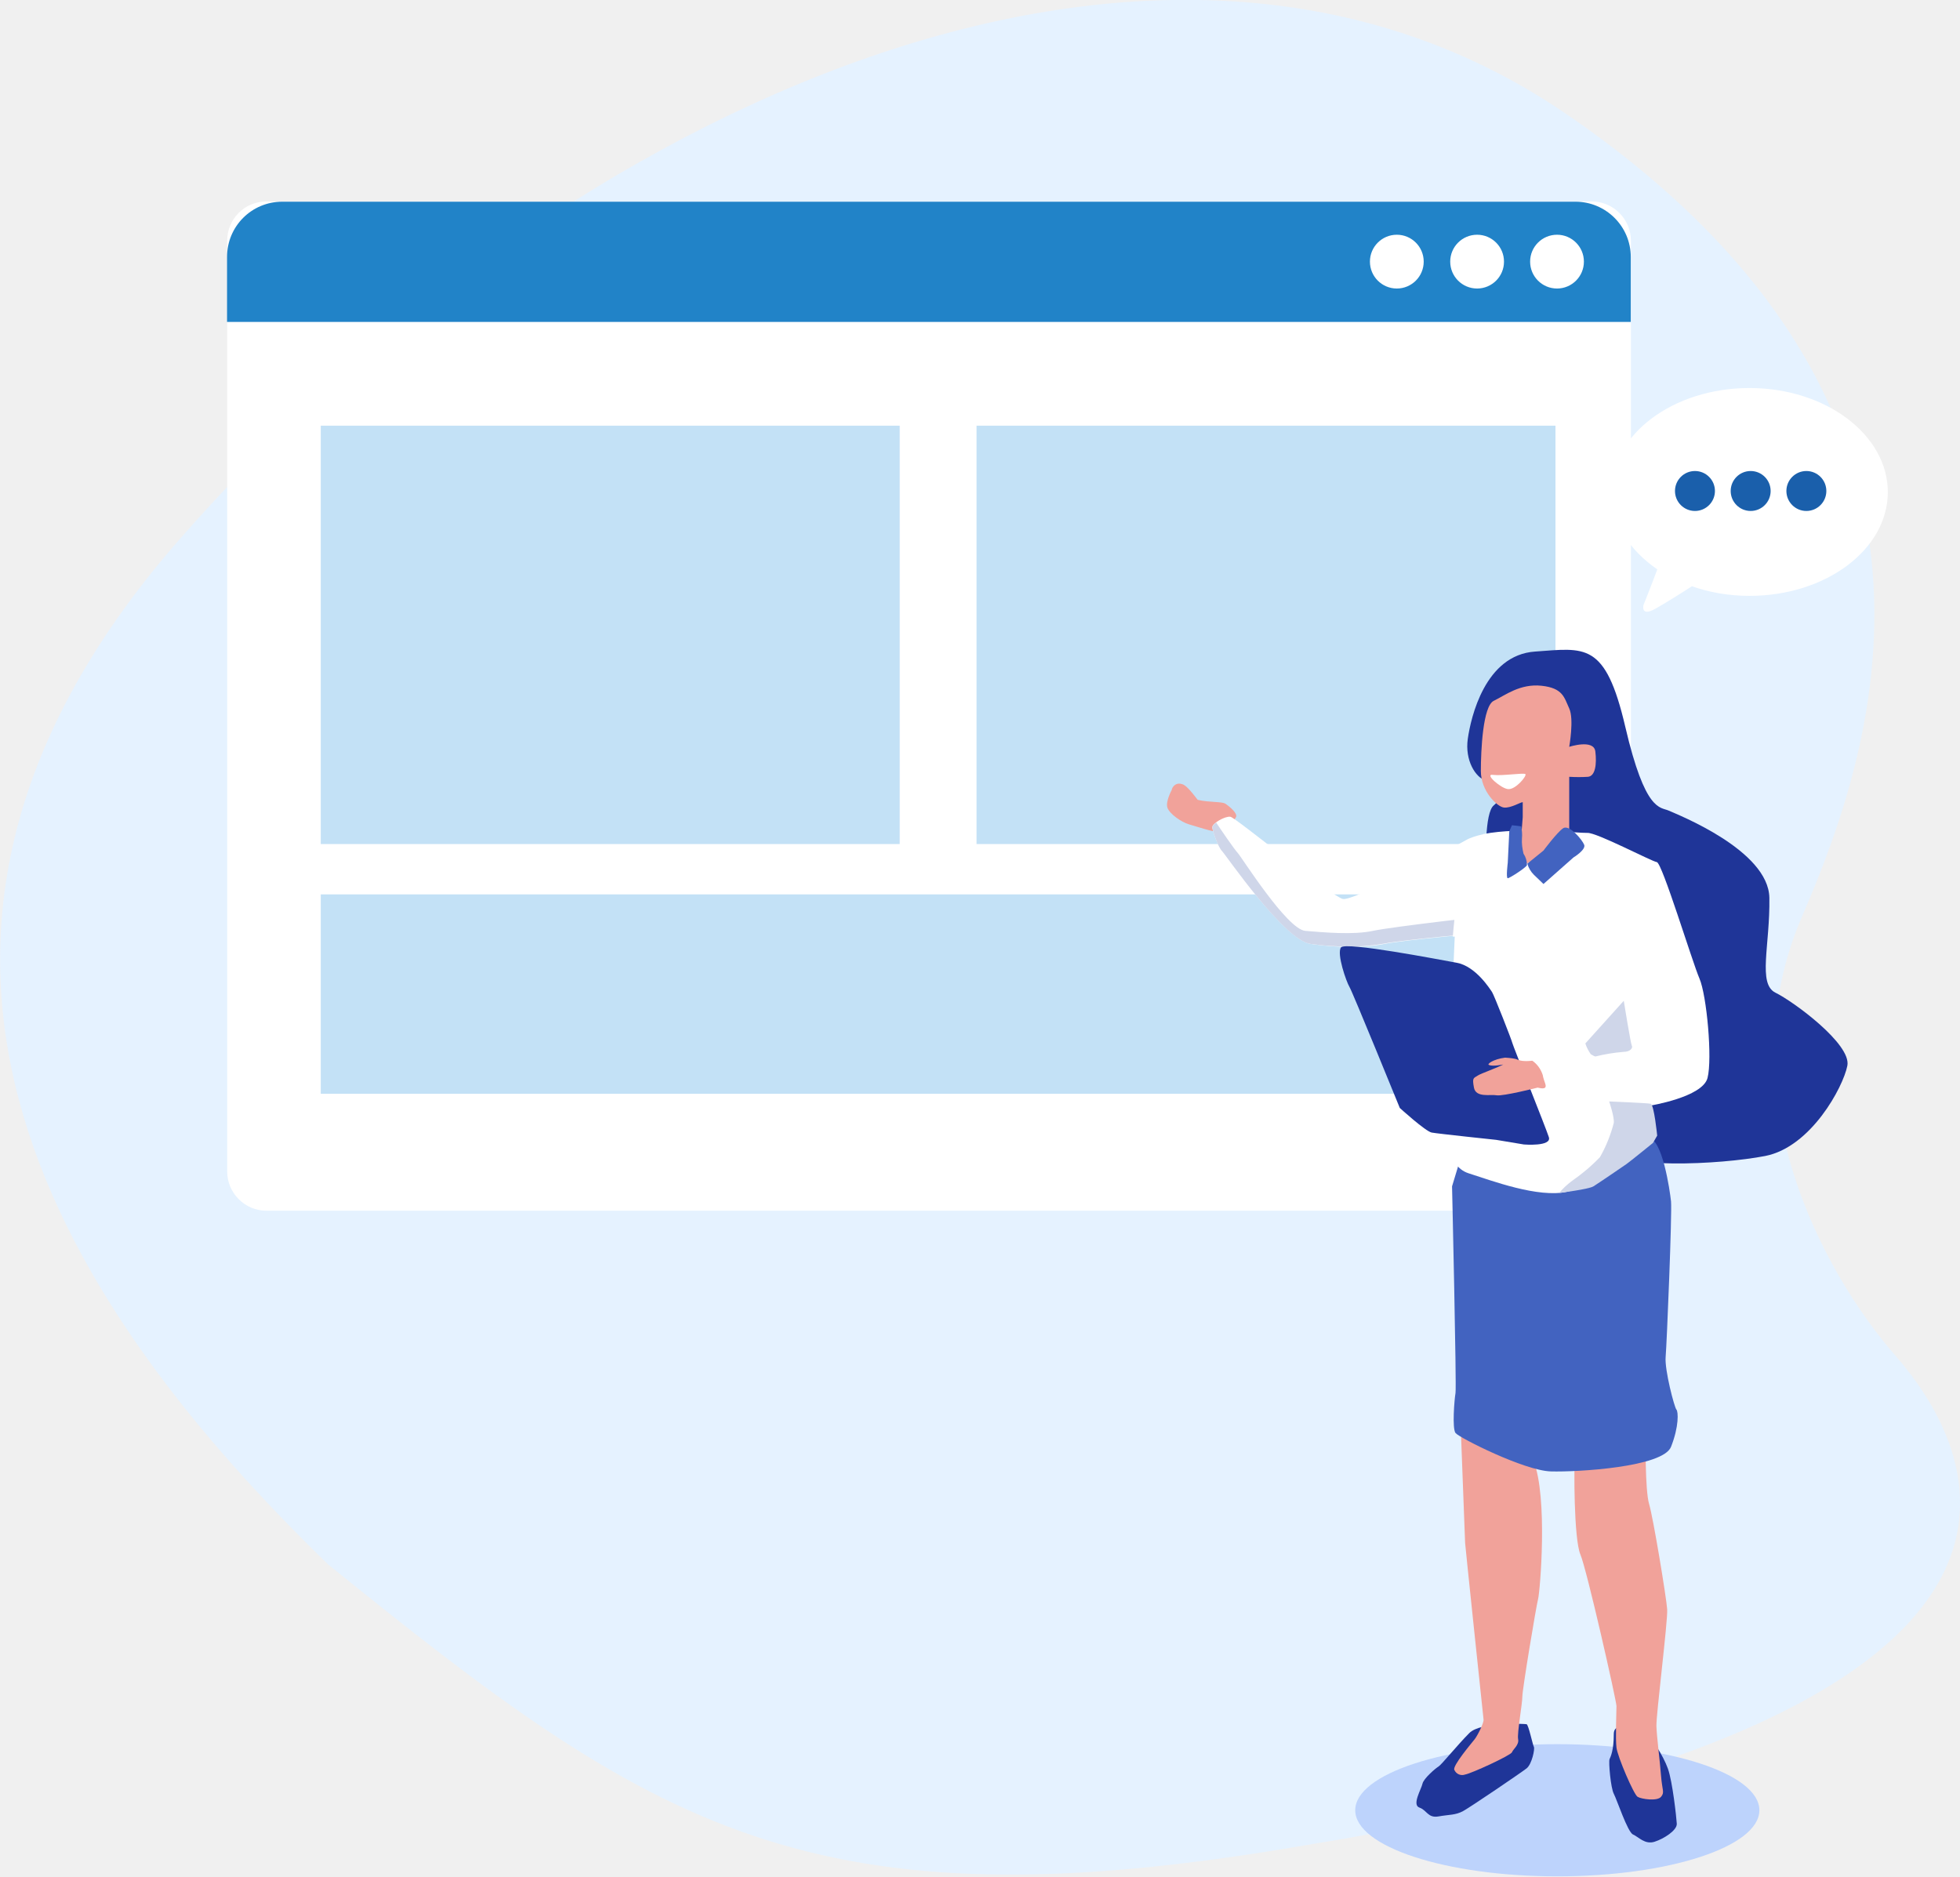
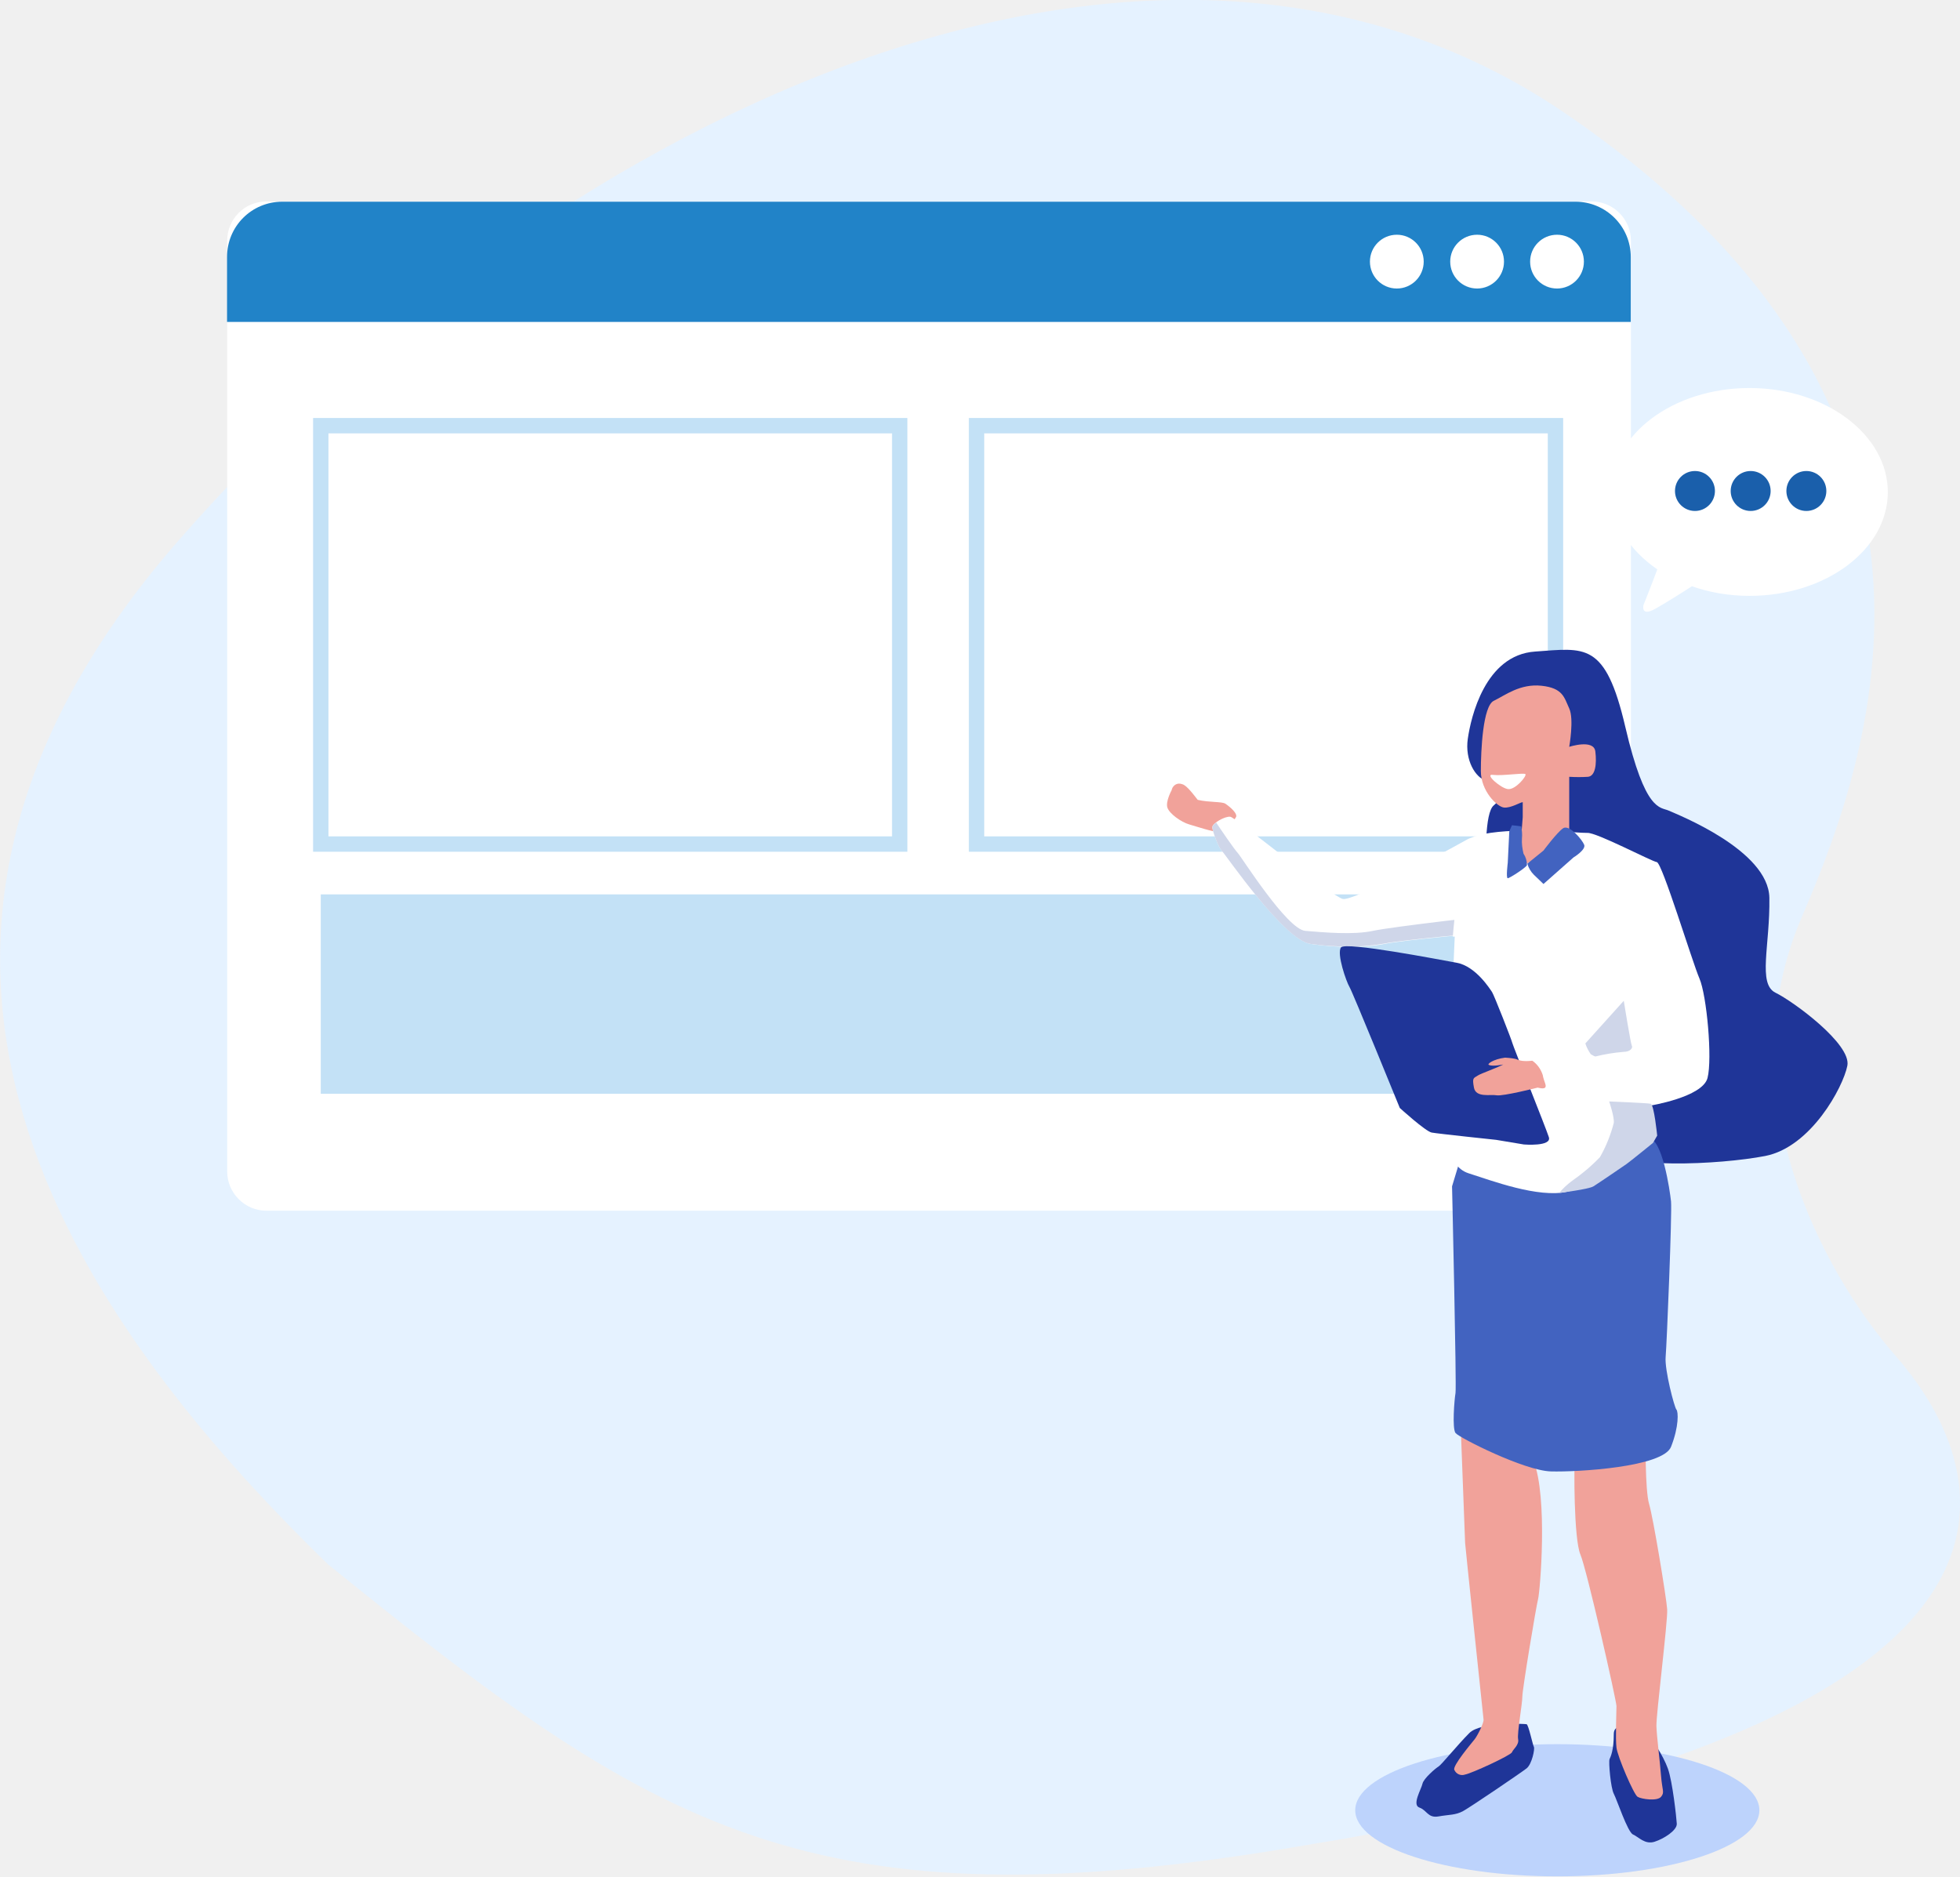
<svg xmlns="http://www.w3.org/2000/svg" version="1.1" id="Layer_1" x="0px" y="0px" viewBox="0 0 510.2 488.4" style="enable-background:new 0 0 510.2 488.4;" xml:space="preserve">
  <style type="text/css">
	.st0{fill:#E5F2FF;}
	.st1{fill:#FFFFFF;}
	.st2{fill:#2183C8;}
- 	.st3{fill:#C3E1F6;}
- 	.st4{fill:#F1A29A;}
- 	.st5{fill:#CFD6E9;}
- 	.st6{fill:#BDD3FC;}
- 	.st7{fill:#1F3598;}
- 	.st8{fill:#4263C0;}
- 	.st9{fill:none;}
- 	.st10{fill:#1A5FAB;}
+ 	.st3{fill:none;stroke:#C3E1F6;stroke-width:4;stroke-miterlimit:10;}
+ 	.st4{fill:#C3E1F6;}
+ 	.st5{fill:#F1A29A;}
+ 	.st6{fill:#CFD6E9;}
+ 	.st7{fill:#BDD3FC;}
+ 	.st8{fill:#1F3598;}
+ 	.st9{fill:#4263C0;}
+ 	.st10{fill:none;}
+ 	.st11{fill:#1A5FAB;}
</style>
  <g>
    <path id="패스_780" class="st0" d="M85.4,407.2C19.2,342.8-47.1,248.1,46.2,141S297.4-45.7,407.6,29.6s81.3,163.1,61.5,208.9   s5,92.3,24.4,114.5c19.4,22.2,61.5,92.3-153.7,127.3C210.5,502.6,169.9,475.5,85.4,407.2z" />
    <g id="그룹_639" transform="translate(-14 268)">
      <g transform="matrix(1, 0, 0, 1, -573.06, 623.14)">
        <path id="사각형_1641-2" class="st1" d="M656.4-838.7h345c5.6,0,10.2,4.6,10.2,10.2v242.3c0,5.6-4.6,10.2-10.2,10.2h-345     c-5.6,0-10.2-4.6-10.2-10.2v-242.3C646.2-834.1,650.7-838.7,656.4-838.7z" />
      </g>
      <path id="패스_1214" class="st2" d="M87.5-215.5h336.6c7.9,0,14.4,6.4,14.4,14.4v16.9H73.1v-16.9    C73.1-209.1,79.5-215.5,87.5-215.5L87.5-215.5z" />
      <ellipse id="타원_436" class="st1" cx="377.6" cy="-199.9" rx="7" ry="7" />
      <ellipse id="타원_437" class="st1" cx="398.5" cy="-199.9" rx="7" ry="7" />
      <ellipse id="타원_438" class="st1" cx="419.3" cy="-199.9" rx="7" ry="7" />
      <g id="top">
-         <path id="right" class="st3" d="M418.9-48.3H268.2v-108.9h150.7V-48.3z">
-           <animateTransform additive="sum" attributeName="transform" type="translate" begin="0s" dur="3.5s" keyTimes="0; 0.1;0.2;0.3;0.4; 0.5;0.6;0.7;0.8;0.9;1" values="0 0; 0 0; 0 0; 0 0; -170 0; -170 0; -170 0; -170 0; 0 0; 0 0; 0 0; 0 0" repeatCount="indefinite" calcMode="paced" />
+         <path id="right" class="st3" d="M418.9-48.3H268.2v-108.9h150.7L418.9-48.3L418.9-48.3z   ">
+           <animateTransform accumulate="none" additive="sum" attributeName="transform" begin="0s" calcMode="paced" dur="3.5s" fill="remove" keyTimes="0; 0.1;0.2;0.3;0.4; 0.5;0.6;0.7;0.8;0.9;1" repeatCount="indefinite" restart="always" type="translate" values="0 0; 0 0; 0 0; 0 0; -170 0; -170 0; -170 0; -170 0; 0 0; 0 0; 0 0; 0 0">
+ 					</animateTransform>
        </path>
-         <path id="left" class="st3" d="M248.2-48.3H97.5v-108.9h150.7V-48.3z">
-           <animateTransform additive="sum" attributeName="transform" type="translate" begin="0s" dur="3.5s" keyTimes="0; 0.1;0.2;0.3;0.4; 0.5;0.6;0.7;0.8;0.9;1" values="0 0; 0 0; 0 0; 0 0; 170 0; 170 0; 170 0; 170 0; 0 0; 0 0; 0 0; 0 0" repeatCount="indefinite" calcMode="paced" />
+         <path id="left" class="st3" d="M248.2-48.3H97.5v-108.9h150.7V-48.3z   ">
+           <animateTransform accumulate="none" additive="sum" attributeName="transform" begin="0s" calcMode="paced" dur="3.5s" fill="remove" keyTimes="0; 0.1;0.2;0.3;0.4; 0.5;0.6;0.7;0.8;0.9;1" repeatCount="indefinite" restart="always" type="translate" values="0 0; 0 0; 0 0; 0 0; 170 0; 170 0; 170 0; 170 0; 0 0; 0 0; 0 0; 0 0">
+ 					</animateTransform>
        </path>
-         <animateTransform additive="sum" attributeName="transform" type="translate" begin="0s" dur="3.5s" keyTimes="0; 0.1;0.2;0.3;0.4; 0.5;0.6;0.7;0.8;0.9;1" values="0 0; 0 0; 0 65; 0 65; 0 65; 0 65; 0 65; 0 65; 0 65; 0 65; 0 0; 0 0" repeatCount="indefinite" calcMode="paced" />
+         <animateTransform accumulate="none" additive="sum" attributeName="transform" begin="0s" calcMode="paced" dur="3.5s" fill="remove" keyTimes="0; 0.1;0.2;0.3;0.4; 0.5;0.6;0.7;0.8;0.9;1" repeatCount="indefinite" restart="always" type="translate" values="0 0; 0 0; 0 65; 0 65; 0 65; 0 65; 0 65; 0 65; 0 65; 0 65; 0 0; 0 0">
+ 				</animateTransform>
      </g>
-       <path id="bottom" class="st3" d="M418.9,16.7H97.5v-51.9h321.4V16.7z">
-         <animateTransform additive="sum" attributeName="transform" type="translate" begin="0s" dur="3.5s" keyTimes="0; 0.1;0.2;0.3;0.4; 0.5;0.6;0.7;0.8;0.9;1" values="0 0; 0 0; 0 -125; 0 -125; 0 -125; 0 -125; 0 -125; 0 -125; 0 -125; 0 -125; 0 0; 0 0" repeatCount="indefinite" calcMode="paced" />
+       <path id="bottom" class="st4" d="M418.9,16.7H97.5v-51.9h321.4V16.7z  ">
+         <animateTransform accumulate="none" additive="sum" attributeName="transform" begin="0s" calcMode="paced" dur="3.5s" fill="remove" keyTimes="0; 0.1;0.2;0.3;0.4; 0.5;0.6;0.7;0.8;0.9;1" repeatCount="indefinite" restart="always" type="translate" values="0 0; 0 0; 0 -125; 0 -125; 0 -125; 0 -125; 0 -125; 0 -125; 0 -125; 0 -125; 0 0; 0 0">
+ 				</animateTransform>
      </path>
    </g>
    <g id="그룹_438" transform="translate(-1672.292 -486)">
      <g id="그룹_264" transform="translate(-1463.731 -59.904)">
        <g id="arm">
-           <path id="패스_330" class="st4" d="M3441,751.6c0.2-1.1,1.2-1.9,2.3-1.7c0.1,0,0.3,0.1,0.4,0.1c0.9,0.2,2.1,1.5,4.1,4.1      c3,0.7,6.2,0.4,7.2,1c1.6,1.1,3.1,2.6,2.8,3.4s-3.2,3.8-4.6,3.9s-5.5-1.3-7.6-1.9s-5.2-2.8-5.7-4.4S3441,751.6,3441,751.6z" />
+           <path id="패스_330" class="st5" d="M3441,751.6c0.2-1.1,1.2-1.9,2.3-1.7c0.1,0,0.3,0.1,0.4,0.1c0.9,0.2,2.1,1.5,4.1,4.1      c3,0.7,6.2,0.4,7.2,1c1.6,1.1,3.1,2.6,2.8,3.4s-3.2,3.8-4.6,3.9s-5.5-1.3-7.6-1.9s-5.2-2.8-5.7-4.4S3441,751.6,3441,751.6z" />
          <path class="st1" d="M3522.3,763c-1.8,0.4-3.5,0.9-4.7,1.6c-7.5,4.2-29.2,15.8-32,15.3s-27.9-21.2-29.3-21.4      c-1.4-0.2-4.7,1.7-4.7,2.7s1.6,5.3,2.5,6.2s16.2,23.2,23.1,24.2s13.7,1.1,19.2,0c4.8-1,25.9-2.9,28.3-3c0.5-6,2.4-11.6,2.2-16.2      C3526.9,769.5,3525.7,765.7,3522.3,763z" />
-           <path id="교차_9" class="st5" d="M3477.2,791.6c-6.9-0.9-22.1-23.2-23.1-24.2s-2.5-5.3-2.5-6.2c0-0.3,0.4-0.8,1-1.2      c0.7,1.1,4.8,7.1,5.6,7.9c0.9,0.9,12.8,19.9,17.6,20.3s12.5,1.1,17.6,0s31.8-4.1,31.8-4.1l-0.5,4.4c-1.9,0.1-23.4,2-28.3,3      c-2.9,0.5-5.8,0.8-8.7,0.8C3484.2,792.3,3480.7,792.1,3477.2,791.6z" />
+           <path id="교차_9" class="st6" d="M3477.2,791.6c-6.9-0.9-22.1-23.2-23.1-24.2s-2.5-5.3-2.5-6.2c0-0.3,0.4-0.8,1-1.2      c0.7,1.1,4.8,7.1,5.6,7.9c0.9,0.9,12.8,19.9,17.6,20.3s12.5,1.1,17.6,0s31.8-4.1,31.8-4.1l-0.5,4.4c-1.9,0.1-23.4,2-28.3,3      c-2.9,0.5-5.8,0.8-8.7,0.8C3484.2,792.3,3480.7,792.1,3477.2,791.6z" />
          <animateTransform accumulate="none" additive="sum" attributeName="transform" begin="0s" calcMode="linear" dur="3s" fill="remove" keyTimes="0; 0.5; 1" repeatCount="indefinite" restart="always" type="rotate" values="0 3530 766; 15 3530 766; 0 3530 766">
					</animateTransform>
        </g>
-         <path id="패스_484" class="st6" d="M3541.4,999.9c29.1,0,52.6,7.7,52.6,17.2c0,9.5-23.6,17.2-52.6,17.2s-52.6-7.7-52.6-17.2     C3488.8,1007.6,3512.4,999.9,3541.4,999.9z" />
-         <path id="패스_326" class="st7" d="M3518.1,738.2c0.8-5.6,4.5-21.8,17.5-22.7s18.3-2.7,23.5,19.6s9.1,20.8,11.3,21.8     s26,10.3,26.2,22.7s-3.1,22.4,1.6,24.7s19.8,13.4,18.7,19s-9.5,21.2-21.4,23.5s-38.3,3.5-41-1.9s-16.1-18.5-20-28     s-11.7-37.1-11.7-42.2s-0.4-17.3,2.1-19.2s0.6-5.6-2.1-6.4S3517.3,743.8,3518.1,738.2z" />
-         <path id="패스_341" class="st7" d="M3518.5,997c-3,3-7.3,8.3-8,8.7s-3.9,3.1-4.2,4.5s-2.8,5.5-0.8,6.2s2.2,2.8,5,2.3     s4.4-0.3,6.4-1.4s15.1-10,16.5-11.1s2.2-5.1,1.9-5.6s-1.4-5.8-1.9-5.9S3521.5,994,3518.5,997z" />
-         <path id="패스_342" class="st7" d="M3556.1,997.3c0,4.2-0.8,5.8-1.1,6.5s0.3,7.5,1.1,9s3.6,10,5,10.6s3.1,2.7,5.6,1.9     s5.9-3,5.8-4.7s-1.1-10.9-2.3-14.3s-4.5-8.6-5.8-9S3556.1,993.1,3556.1,997.3z" />
-         <path id="패스_339" class="st4" d="M3516.3,918.5c0,0,1.1,28.5,1.1,29s4.7,45.1,4.8,46s-1.6,4.2-2.3,5.1s-5.9,7-5.3,8     c0.5,1.1,1.7,1.6,2.8,1.2c1.7-0.3,11.9-5,12.2-5.8s1.9-1.9,1.6-3.4s1.1-9.2,1.1-11.1s3.6-23.5,4.1-25.4s2.6-26.4-1.2-36     S3516.3,918.5,3516.3,918.5z" />
-         <path id="패스_340" class="st4" d="M3546,924.8c-0.3,2.8-0.3,21.7,1.4,25.7s9.4,38.1,9.4,39.5s-0.3,8.4,0,10.8     s4.5,12.2,5.5,12.8s5.1,1.2,6.1,0s0.3-1.6,0-5.5s-1.1-10-1.2-12.9s3-27.4,2.8-30.4s-3.6-23.7-4.7-27.4s-0.9-17.2-0.9-17.2     S3546.3,922,3546,924.8z" />
-         <path id="패스_338" class="st8" d="M3516.3,847.1l-2.3,7.6c0,0,1.2,52.1,0.9,53.8s-0.9,9.2,0,10.4s17.9,9.8,24.8,10     s29.2-1.1,31.3-6.4s1.9-9.2,1.4-9.7s-3.1-10.3-2.8-13.7s1.7-37.6,1.4-40.5s-2.3-16.4-5.8-16.4s-38,8.4-39.6,8.4     S3516.3,847.1,3516.3,847.1z" />
-         <path id="교차_7" class="st9" d="M3553.5,914.9c0.9-5.3,2.2-15.6,2.7-21.8c0.4-6.2,3.1-32.5,0-33.9c-1.8-0.8-4-8-5.6-14     c7.1-1.6,13.3-2.9,14.7-2.9c3.4,0,5.5,13.4,5.8,16.4s-1.1,37.1-1.4,40.5s2.3,13.3,2.8,13.7s0.8,4.4-1.4,9.7     c-1.6,3.8-13.6,5.5-22.8,6.1C3550.6,923.5,3553.1,917.5,3553.5,914.9z" />
+         <path id="패스_484" class="st7" d="M3541.4,999.9c29.1,0,52.6,7.7,52.6,17.2c0,9.5-23.6,17.2-52.6,17.2s-52.6-7.7-52.6-17.2     C3488.8,1007.6,3512.4,999.9,3541.4,999.9z" />
+         <path id="패스_326" class="st8" d="M3518.1,738.2c0.8-5.6,4.5-21.8,17.5-22.7s18.3-2.7,23.5,19.6s9.1,20.8,11.3,21.8     s26,10.3,26.2,22.7s-3.1,22.4,1.6,24.7s19.8,13.4,18.7,19s-9.5,21.2-21.4,23.5s-38.3,3.5-41-1.9s-16.1-18.5-20-28     s-11.7-37.1-11.7-42.2s-0.4-17.3,2.1-19.2s0.6-5.6-2.1-6.4S3517.3,743.8,3518.1,738.2z" />
+         <path id="패스_341" class="st8" d="M3518.5,997c-3,3-7.3,8.3-8,8.7s-3.9,3.1-4.2,4.5s-2.8,5.5-0.8,6.2s2.2,2.8,5,2.3     s4.4-0.3,6.4-1.4s15.1-10,16.5-11.1s2.2-5.1,1.9-5.6s-1.4-5.8-1.9-5.9S3521.5,994,3518.5,997z" />
+         <path id="패스_342" class="st8" d="M3556.1,997.3c0,4.2-0.8,5.8-1.1,6.5s0.3,7.5,1.1,9s3.6,10,5,10.6s3.1,2.7,5.6,1.9     s5.9-3,5.8-4.7s-1.1-10.9-2.3-14.3s-4.5-8.6-5.8-9S3556.1,993.1,3556.1,997.3z" />
+         <path id="패스_339" class="st5" d="M3516.3,918.5c0,0,1.1,28.5,1.1,29s4.7,45.1,4.8,46s-1.6,4.2-2.3,5.1s-5.9,7-5.3,8     c0.5,1.1,1.7,1.6,2.8,1.2c1.7-0.3,11.9-5,12.2-5.8s1.9-1.9,1.6-3.4s1.1-9.2,1.1-11.1s3.6-23.5,4.1-25.4s2.6-26.4-1.2-36     S3516.3,918.5,3516.3,918.5z" />
+         <path id="패스_340" class="st5" d="M3546,924.8c-0.3,2.8-0.3,21.7,1.4,25.7s9.4,38.1,9.4,39.5s-0.3,8.4,0,10.8     s4.5,12.2,5.5,12.8s5.1,1.2,6.1,0s0.3-1.6,0-5.5s-1.1-10-1.2-12.9s3-27.4,2.8-30.4s-3.6-23.7-4.7-27.4s-0.9-17.2-0.9-17.2     S3546.3,922,3546,924.8z" />
+         <path id="패스_338" class="st9" d="M3516.3,847.1l-2.3,7.6c0,0,1.2,52.1,0.9,53.8s-0.9,9.2,0,10.4s17.9,9.8,24.8,10     s29.2-1.1,31.3-6.4s1.9-9.2,1.4-9.7s-3.1-10.3-2.8-13.7s1.7-37.6,1.4-40.5s-2.3-16.4-5.8-16.4s-38,8.4-39.6,8.4     S3516.3,847.1,3516.3,847.1z" />
+         <path id="교차_7" class="st10" d="M3553.5,914.9c0.9-5.3,2.2-15.6,2.7-21.8c0.4-6.2,3.1-32.5,0-33.9c-1.8-0.8-4-8-5.6-14     c7.1-1.6,13.3-2.9,14.7-2.9c3.4,0,5.5,13.4,5.8,16.4s-1.1,37.1-1.4,40.5s2.3,13.3,2.8,13.7s0.8,4.4-1.4,9.7     c-1.6,3.8-13.6,5.5-22.8,6.1C3550.6,923.5,3553.1,917.5,3553.5,914.9z" />
        <path class="st1" d="M3578.4,800.6c-1.9-4.4-9.7-30.1-11.1-30.3s-15.8-7.8-18.1-7.6c-2,0.1-17.5-1.6-27,0.3     c-1.4,1.3-3.1,3.1-4.3,5.6c-2.1,4.2-3.2,15.1-3.7,21.1c0.3,0,0.5,0,0.5,0l-2.2,50.2c0,0-0.2,9.5,5.8,11.4s18.1,6.5,25.7,4.8     s22-11.1,22.3-15.1c0.2-2.5-0.1-5-0.8-7.3c0,0,13.7-2.2,15-7.2S3580.3,805,3578.4,800.6z" />
-         <path id="패스_327" class="st4" d="M3524.9,728.3c2.9-1.4,6.8-4.5,12.4-3.9s5.9,3.1,7.2,5.9s0,10,0,10s6.4-2.1,6.8,1.2     s0,6.4-1.9,6.6c-1.6,0.1-3.2,0.1-4.9,0v14l1.2,1.7l-12.3,6.9l-4.2-6.5l2.9-1.8l0.3-3.8v-3.9c-0.6,0-3.1,1.6-4.9,1.4s-6-4.3-6-9.5     S3522,729.6,3524.9,728.3z" />
-         <path id="패스_331" class="st8" d="M3528.9,762.3l-0.4,8.2c0,0-0.5,4,0,4s4.8-2.8,5-3.4c0-1.1-0.3-2.1-0.9-3     c-0.3-1.3-0.5-2.6-0.4-4c0.1-1,0-2.1-0.2-3.1l-2.4-0.3L3528.9,762.3z" />
-         <path id="패스_334" class="st5" d="M3558.7,806.4l-10,11.1c0.3,1,0.8,1.9,1.4,2.8c0.4,0.2,0.8,0.5,1.2,0.6     c2.4-0.6,4.9-1,7.3-1.2c1.9,0,2.5-1.1,2.2-1.6S3558.7,806.4,3558.7,806.4z" />
-         <path id="패스_335" class="st5" d="M3554.9,832.6c0,0,1.4,4.1,1.2,5.6c-0.8,3.1-2,6.1-3.6,8.9c-2.2,2.3-4.7,4.4-7.3,6.2     c-1.2,0.9-2.3,1.9-3.3,3.1c0,0,7.6-0.9,8.9-1.7s7.6-5.1,8.6-5.8s6.9-5.5,6.9-5.5l1.1-1.9c0,0-0.8-8.1-1.7-8.3     S3554.9,832.6,3554.9,832.6z" />
-         <path id="패스_332" class="st8" d="M3542.9,761.5c-1.6,1.1-5.1,5.8-5.1,5.8l-4.2,3.4c0.3,1.1,0.9,2.1,1.7,2.9l2.5,2.4l7.8-6.9     c0,0,3.3-2,2.8-3.3S3544.5,760.4,3542.9,761.5z" />
-         <path id="패스_337" class="st7" d="M3485.1,792.5c-1.2,1.6,1.4,9,2.2,10.3s13.1,31.5,13.1,31.5s6.7,6.1,8.3,6.4     s16.8,1.9,16.8,1.9l7.2,1.2c0,0,7.3,0.6,6.5-1.9s-9.4-23.9-9.5-24.5s-4.8-12.6-5.3-13.3s-4.2-6.7-9.2-7.6     S3486.4,791,3485.1,792.5z" />
-         <path id="패스_336" class="st4" d="M3534.9,822c1.3,0.9,2.2,2.2,2.7,3.7c0.3,1.7,1,2.6,0.7,3.2s-2,0.1-2,0.1s-9.1,2.3-10.7,2     s-5.4,0.7-5.9-2s-0.1-2.4,1.1-3.2c0.8-0.5,4.8-1.9,6.5-2.8c0.3-0.1-2.6,0.6-3.7,0.1c-0.6-0.2,1.1-1.5,4.2-1.9     c3.3,0.2,3.2,0.6,3.8,0.7C3532.7,822.2,3533.8,822.1,3534.9,822z" />
+         <path id="패스_327" class="st5" d="M3524.9,728.3c2.9-1.4,6.8-4.5,12.4-3.9s5.9,3.1,7.2,5.9s0,10,0,10s6.4-2.1,6.8,1.2     s0,6.4-1.9,6.6c-1.6,0.1-3.2,0.1-4.9,0v14l1.2,1.7l-12.3,6.9l-4.2-6.5l2.9-1.8l0.3-3.8v-3.9c-0.6,0-3.1,1.6-4.9,1.4s-6-4.3-6-9.5     S3522,729.6,3524.9,728.3z" />
+         <path id="패스_331" class="st9" d="M3528.9,762.3l-0.4,8.2c0,0-0.5,4,0,4s4.8-2.8,5-3.4c0-1.1-0.3-2.1-0.9-3     c-0.3-1.3-0.5-2.6-0.4-4c0.1-1,0-2.1-0.2-3.1l-2.4-0.3L3528.9,762.3z" />
+         <path id="패스_334" class="st6" d="M3558.7,806.4l-10,11.1c0.3,1,0.8,1.9,1.4,2.8c0.4,0.2,0.8,0.5,1.2,0.6     c2.4-0.6,4.9-1,7.3-1.2c1.9,0,2.5-1.1,2.2-1.6S3558.7,806.4,3558.7,806.4z" />
+         <path id="패스_335" class="st6" d="M3554.9,832.6c0,0,1.4,4.1,1.2,5.6c-0.8,3.1-2,6.1-3.6,8.9c-2.2,2.3-4.7,4.4-7.3,6.2     c-1.2,0.9-2.3,1.9-3.3,3.1c0,0,7.6-0.9,8.9-1.7s7.6-5.1,8.6-5.8s6.9-5.5,6.9-5.5l1.1-1.9c0,0-0.8-8.1-1.7-8.3     S3554.9,832.6,3554.9,832.6z" />
+         <path id="패스_332" class="st9" d="M3542.9,761.5c-1.6,1.1-5.1,5.8-5.1,5.8l-4.2,3.4c0.3,1.1,0.9,2.1,1.7,2.9l2.5,2.4l7.8-6.9     c0,0,3.3-2,2.8-3.3S3544.5,760.4,3542.9,761.5z" />
+         <path id="패스_337" class="st8" d="M3485.1,792.5c-1.2,1.6,1.4,9,2.2,10.3s13.1,31.5,13.1,31.5s6.7,6.1,8.3,6.4     s16.8,1.9,16.8,1.9l7.2,1.2c0,0,7.3,0.6,6.5-1.9s-9.4-23.9-9.5-24.5s-4.8-12.6-5.3-13.3s-4.2-6.7-9.2-7.6     S3486.4,791,3485.1,792.5z" />
+         <path id="패스_336" class="st5" d="M3534.9,822c1.3,0.9,2.2,2.2,2.7,3.7c0.3,1.7,1,2.6,0.7,3.2s-2,0.1-2,0.1s-9.1,2.3-10.7,2     s-5.4,0.7-5.9-2s-0.1-2.4,1.1-3.2c0.8-0.5,4.8-1.9,6.5-2.8c0.3-0.1-2.6,0.6-3.7,0.1c-0.6-0.2,1.1-1.5,4.2-1.9     c3.3,0.2,3.2,0.6,3.8,0.7C3532.7,822.2,3533.8,822.1,3534.9,822z" />
        <path id="패스_416" class="st1" d="M3533.1,747.4c-0.5-0.4-5.9,0.5-8.4,0.2c-2.5-0.4,2.1,3.6,3.9,3.7     C3530.5,751.5,3533.5,747.9,3533.1,747.4z" />
      </g>
      <g id="buble">
        <path class="st1" d="M2127.7,587c-19.9,0-36,12.1-36,27c0,8,4.7,15.2,12,20.2c-1.1,3-3.6,9.3-3.6,9.3s-0.8,3.1,3,1     c2.7-1.5,7.3-4.4,9.6-5.9c4.6,1.6,9.6,2.5,15,2.5c19.9,0,36-12.1,36-27S2147.6,587,2127.7,587z" />
-         <ellipse id="타원_266" class="st10" cx="2142.5" cy="613.8" rx="5.2" ry="5.2">
+         <ellipse id="타원_266" class="st11" cx="2142.5" cy="613.8" rx="5.2" ry="5.2">
          <animate accumulate="none" additive="replace" attributeName="opacity" calcMode="linear" dur="2s" fill="remove" keyTimes="0; 0.25; 0.5; 0.75; 1" repeatCount="indefinite" restart="always" values="1;1;0;1;1">
				</animate>
        </ellipse>
-         <ellipse id="타원_267" class="st10" cx="2128" cy="613.8" rx="5.2" ry="5.2">
+         <ellipse id="타원_267" class="st11" cx="2128" cy="613.8" rx="5.2" ry="5.2">
          <animate accumulate="none" additive="replace" attributeName="opacity" calcMode="linear" dur="2s" fill="remove" keyTimes="0; 0.25; 0.5; 0.75; 1" repeatCount="indefinite" restart="always" values="1;0;1;1;1">
				</animate>
        </ellipse>
-         <ellipse id="타원_268" class="st10" cx="2113.5" cy="613.8" rx="5.2" ry="5.2">
+         <ellipse id="타원_268" class="st11" cx="2113.5" cy="613.8" rx="5.2" ry="5.2">
          <animate accumulate="none" additive="replace" attributeName="opacity" calcMode="linear" dur="2s" fill="remove" keyTimes="0; 0.25; 0.5; 0.75; 1" repeatCount="indefinite" restart="always" values="0;1;1;1;0">
				</animate>
        </ellipse>
      </g>
    </g>
  </g>
</svg>
